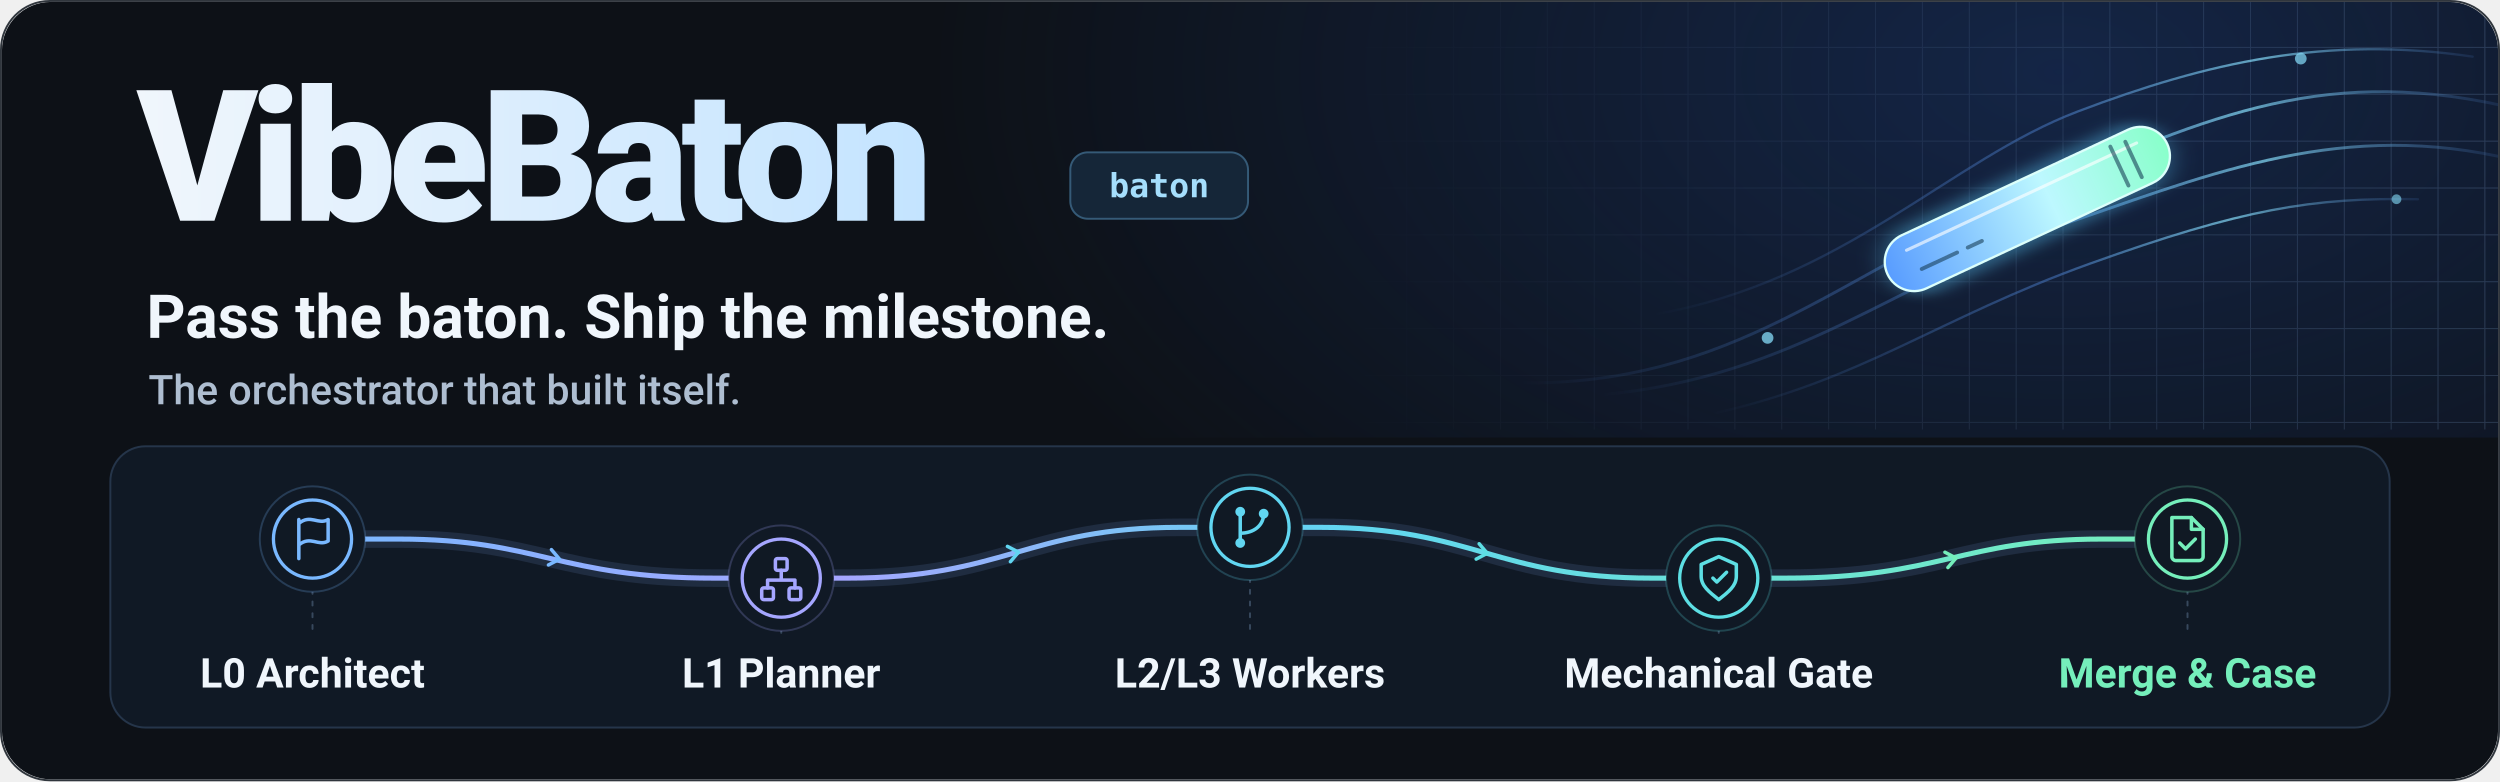
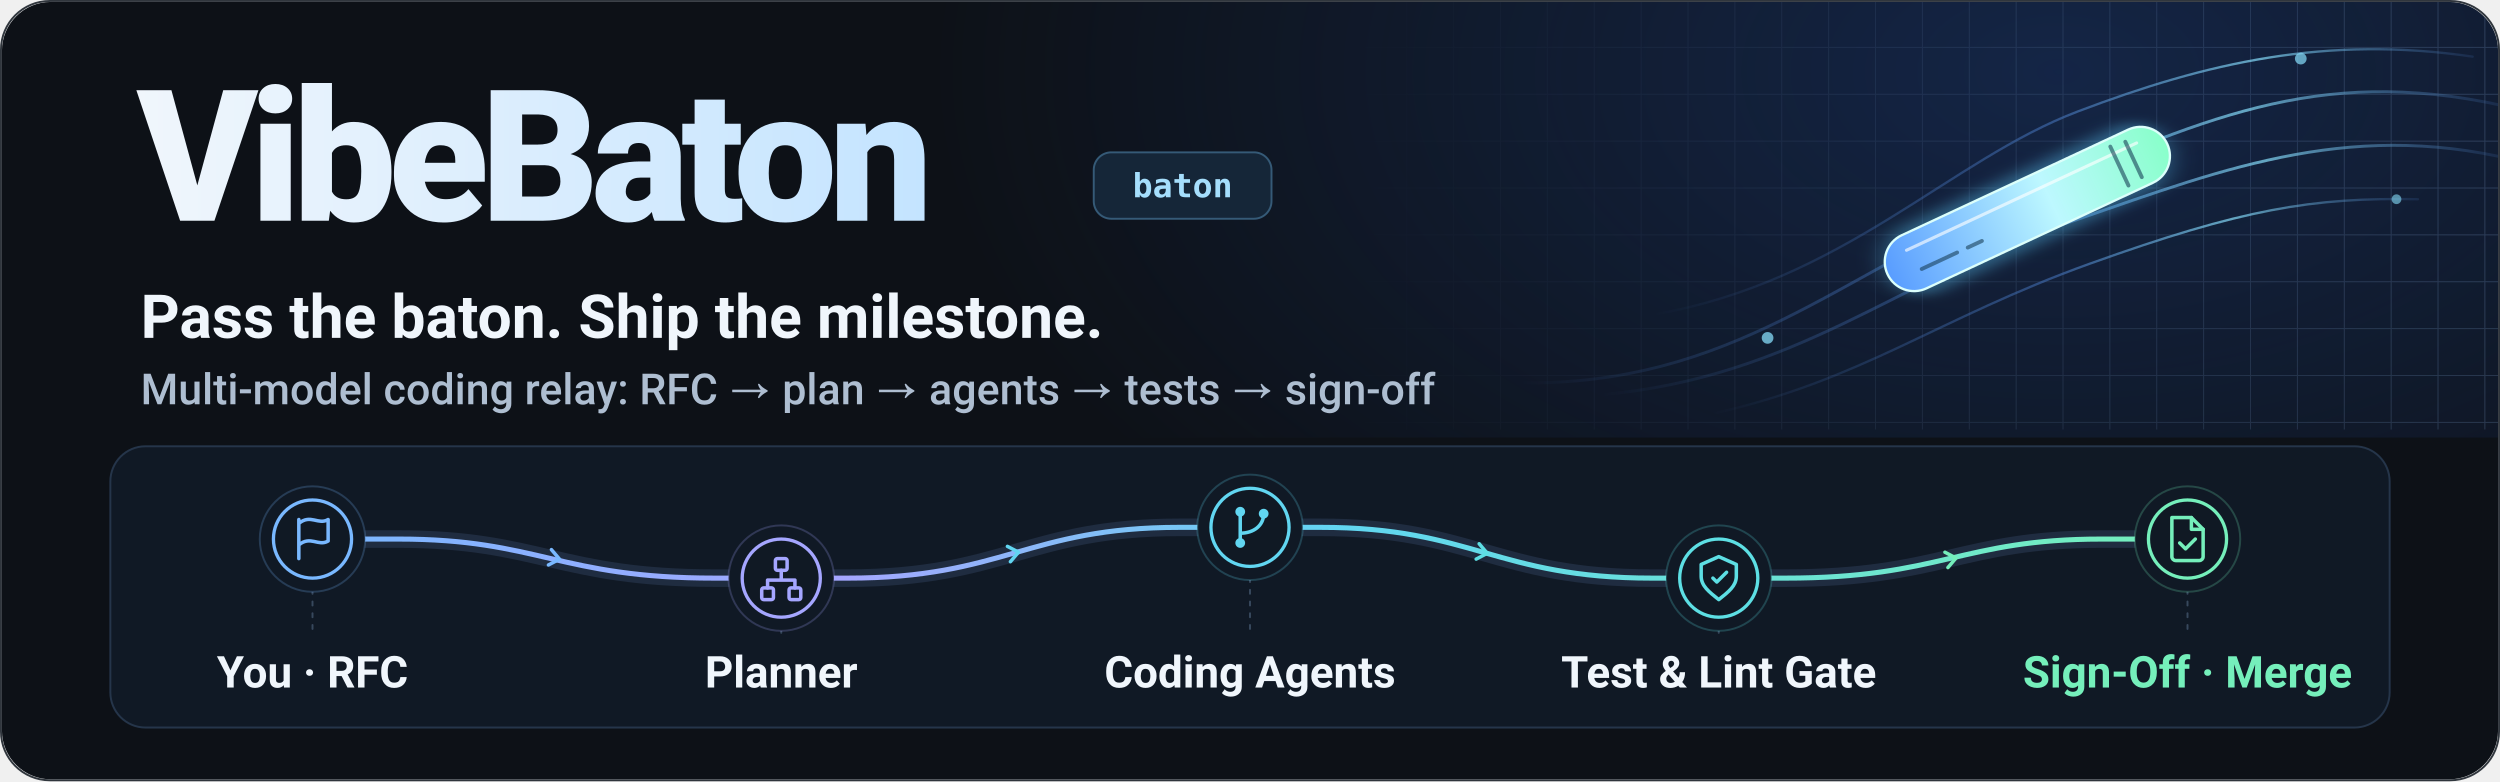
<svg xmlns="http://www.w3.org/2000/svg" width="1280" height="400" viewBox="0 0 1280 400" role="img" aria-labelledby="hero-title hero-description">
  <defs>
    <clipPath id="hero-frame">
      <rect x="1" y="1" width="1278" height="398" rx="25" />
    </clipPath>
    <radialGradient id="hero-wash" gradientUnits="userSpaceOnUse" cx="1054" cy="37" r="578" gradientTransform="matrix(1 0 0 .59 0 15)">
      <stop stop-color="#265bc5" stop-opacity=".27" />
      <stop offset="1" stop-color="#265bc5" stop-opacity="0" />
    </radialGradient>
    <linearGradient id="hero-grid-fade">
      <stop stop-color="#ffffff" stop-opacity="0" />
      <stop offset="1" stop-color="#ffffff" />
    </linearGradient>
    <mask id="hero-grid-mask">
      <rect x="690" width="590" height="220" fill="url(#hero-grid-fade)" />
    </mask>
    <pattern id="hero-grid" width="24" height="24" patternUnits="userSpaceOnUse">
      <path d="M24 0H0V24" fill="none" stroke="#97baf0" stroke-opacity=".19" />
    </pattern>
    <linearGradient id="hero-wordmark">
      <stop stop-color="#f0f6fc" />
      <stop offset="1" stop-color="#c4e4ff" />
    </linearGradient>
    <linearGradient id="hero-track">
      <stop stop-color="#79b8ff" />
      <stop offset=".28" stop-color="#a5a6ff" />
      <stop offset=".55" stop-color="#61d6f1" />
      <stop offset="1" stop-color="#75efbb" />
    </linearGradient>
    <linearGradient id="hero-baton">
      <stop stop-color="#589cff" />
      <stop offset=".58" stop-color="#bdf8ff" />
      <stop offset="1" stop-color="#88ffca" />
    </linearGradient>
    <linearGradient id="hero-trace">
      <stop stop-color="#426fb4" stop-opacity="0" />
      <stop offset=".49" stop-color="#426fb4" stop-opacity=".62" />
      <stop offset=".74" stop-color="#83d9f6" stop-opacity=".72" />
      <stop offset="1" stop-color="#426fb4" stop-opacity=".18" />
    </linearGradient>
    <filter id="hero-baton-halo" x="-60%" y="-170%" width="220%" height="440%">
      <feGaussianBlur stdDeviation="5" />
    </filter>
    <path id="hero-route" d="M160 276H204C276 276 286 296 366 296H434C514 296 526 270 604 270H676C754 270 766 296 846 296H914C994 296 1004 276 1076 276H1120" />
  </defs>
  <style>
    text { font-family: -apple-system, BlinkMacSystemFont, 'Segoe UI', Roboto, Helvetica, Arial, sans-serif; }
    .cli { font-family: ui-monospace, SFMono-Regular, Menlo, Consolas, monospace; }
    @media (prefers-reduced-motion: reduce) {
      .baton-motion { display: none; }
    }
  </style>
  <g clip-path="url(#hero-frame)">
    <rect width="1280" height="400" fill="#0d1117" />
    <rect width="1280" height="224" fill="url(#hero-wash)" />
    <rect x="690" width="590" height="220" fill="url(#hero-grid)" mask="url(#hero-grid-mask)" />
    <g fill="none" stroke="url(#hero-trace)" stroke-linecap="round">
      <path d="M777 196C887 198 942 140 1034 101S1185 33 1281 54" stroke-width="1.5" />
      <path d="M821 202C919 193 973 143 1050 117S1193 62 1279 80" stroke-width="1.5" />
      <path d="M847 161C944 144 998 82 1064 57S1191 18 1266 29" stroke-width="1.2" />
      <path d="M876 212C953 195 992 163 1070 135S1184 101 1238 102" stroke-width="1.2" />
    </g>
    <g fill="#83d9f6">
      <circle cx="905" cy="173" r="3" opacity=".76" />
      <circle cx="1178" cy="30" r="3" opacity=".72" />
      <circle cx="1227" cy="102" r="2.5" opacity=".61" />
    </g>
    <g transform="translate(1038 107) rotate(-25)">
      <rect x="-79" y="-19" width="158" height="38" rx="19" fill="#5fcfff" opacity=".37" filter="url(#hero-baton-halo)" />
      <rect x="-79" y="-15" width="158" height="30" rx="15" fill="url(#hero-baton)" stroke="#dcfffb" stroke-width="1.2" />
      <path d="M-65-7H65" stroke="#ffffff" stroke-opacity=".63" stroke-width="1.6" stroke-linecap="round" />
      <path d="M-62 5h20m6 0h8m80-16v22m8-21v20" fill="none" stroke="#153b54" stroke-opacity=".58" stroke-width="2" stroke-linecap="round" />
    </g>
  </g>
  <rect x=".5" y=".5" width="1279" height="399" rx="25" fill="none" stroke="#30363d" />
-   <text x="70" y="113" fill="url(#hero-wordmark)" font-size="94" font-weight="800" letter-spacing="-4">VibeBaton</text>
-   <rect x="548" y="78" width="91" height="34" rx="9" fill="#152638" stroke="#355a77" />
-   <text x="593.5" y="101" fill="#a5defc" font-size="17" font-weight="600" text-anchor="middle" class="cli">baton</text>
-   <text x="75" y="173" fill="#f0f6fc" font-size="31" font-weight="700">Pass the baton. Ship the milestone.</text>
-   <text x="76" y="207" fill="#aebed1" font-size="21" font-weight="500">The orchestrator that built itself.</text>
+   <text x="70" y="113" fill="url(#hero-wordmark)" font-size="94" font-weight="800" letter-spacing="-4" textLength="470" lengthAdjust="spacingAndGlyphs">VibeBaton</text>
+   <rect x="560" y="78" width="91" height="34" rx="9" fill="#152638" stroke="#355a77" />
+   <text x="605.5" y="101" fill="#a5defc" font-size="17" font-weight="600" text-anchor="middle" class="cli">baton</text>
+   <text x="72" y="173" fill="#f0f6fc" font-size="31" font-weight="700">Pass the baton. Ship the milestone.</text>
+   <text x="72" y="207" fill="#aebed1" font-size="22" font-weight="500">Multi-model coding relay: RFC → plan → agents → tests → sign-off</text>
  <rect x="56.5" y="228.5" width="1167" height="144" rx="18" fill="#101925" stroke="#25354a" />
  <g fill="none" stroke-linecap="round">
    <use href="#hero-route" stroke="#1f2c40" stroke-width="9" />
    <use href="#hero-route" stroke="url(#hero-track)" stroke-width="2.6" />
    <g stroke="#37485d" stroke-dasharray="2 4">
      <path d="M160 302v23m240-3v3m240-29v29m240-3v3m240-23v23" />
    </g>
    <g stroke-width="1.8" stroke-linejoin="round">
      <path d="m-3.5-4 5 4-5 4" transform="translate(285 286) rotate(11)" stroke="#79b8ff" />
      <path d="m-3.5-4 5 4-5 4" transform="translate(520 283) rotate(-11)" stroke="#61d6f1" />
      <path d="m-3.5-4 5 4-5 4" transform="translate(760 283) rotate(11)" stroke="#5ddfe4" />
      <path d="m-3.5-4 5 4-5 4" transform="translate(1000 286) rotate(-11)" stroke="#75efbb" />
    </g>
  </g>
  <g transform="translate(160 276)" color="#79b8ff">
    <circle r="27" fill="#101925" stroke="currentColor" stroke-opacity=".22" />
    <circle r="20" fill="#101924" stroke="currentColor" stroke-width="1.7" />
    <g fill="none" stroke="currentColor" stroke-width="1.8" stroke-linecap="round" stroke-linejoin="round">
      <path d="M-7 10v-20m0 2c6-5 10 1 15-2v11C3 4-1-2-7 3" />
    </g>
  </g>
  <g transform="translate(400 296)" color="#a5a6ff">
    <circle r="27" fill="#101925" stroke="currentColor" stroke-opacity=".22" />
    <circle r="20" fill="#101924" stroke="currentColor" stroke-width="1.7" />
    <g fill="none" stroke="currentColor" stroke-width="1.8" stroke-linecap="round" stroke-linejoin="round">
      <path d="M0-4v5m-7 4V1H7v4" />
      <rect x="-3" y="-10" width="6" height="6" rx="1" />
      <rect x="-10" y="5" width="6" height="6" rx="1" />
      <rect x="4" y="5" width="6" height="6" rx="1" />
    </g>
  </g>
  <g transform="translate(640 270)" color="#61d6f1">
    <circle r="27" fill="#101925" stroke="currentColor" stroke-opacity=".22" />
    <circle r="20" fill="#101924" stroke="currentColor" stroke-width="1.7" />
    <g fill="none" stroke="currentColor" stroke-width="1.8" stroke-linecap="round" stroke-linejoin="round">
      <path d="M-5-8v16m0-5C2 3 7-1 7-7" />
      <circle cx="-5" cy="-8" r="2.5" fill="currentColor" stroke="none" />
      <circle cx="-5" cy="8" r="2.5" fill="currentColor" stroke="none" />
      <circle cx="7" cy="-7" r="2.5" fill="currentColor" stroke="none" />
    </g>
  </g>
  <g transform="translate(880 296)" color="#5ddfe4">
    <circle r="27" fill="#101925" stroke="currentColor" stroke-opacity=".22" />
    <circle r="20" fill="#101924" stroke="currentColor" stroke-width="1.7" />
    <g fill="none" stroke="currentColor" stroke-width="1.8" stroke-linecap="round" stroke-linejoin="round">
      <path d="M0-11 9-7v6c0 5-4 8-9 12-5-4-9-7-9-12v-6l9-4Z" />
      <path d="m-3 0 2 2 5-5" />
    </g>
  </g>
  <g transform="translate(1120 276)" color="#75efbb">
    <circle r="27" fill="#101925" stroke="currentColor" stroke-opacity=".22" />
    <circle r="20" fill="#101924" stroke="currentColor" stroke-width="1.7" />
    <g fill="none" stroke="currentColor" stroke-width="1.8" stroke-linecap="round" stroke-linejoin="round">
      <path d="M-8-11H2l6 6v14a2 2 0 0 1-2 2H-6a2 2 0 0 1-2-2Z" />
      <path d="M2-11v6h6M-4 2l3 3 5-5" />
    </g>
  </g>
-   <g fill="#f0f6fc" font-size="21" font-weight="650" text-anchor="middle">
-     <text x="160" y="352">L0 Architect</text>
-     <text x="400" y="352">L1 Planner</text>
-     <text x="640" y="352">L2/L3 Workers</text>
-     <text x="880" y="352">Mechanical Gate</text>
-     <text x="1120" y="352" fill="#75efbb">Merge &amp; Case</text>
+   <g fill="#f0f6fc" font-size="22.5" font-weight="650" text-anchor="middle">
+     <text x="160" y="352">You · RFC</text>
+     <text x="400" y="352">Planner</text>
+     <text x="640" y="352">Coding Agents</text>
+     <text x="880" y="352">Test &amp; Lint Gate</text>
+     <text x="1120" y="352" fill="#75efbb" font-weight="700">Sign-Off · Merge</text>
  </g>
  <g class="baton-motion" opacity="0">
-     <animateMotion path="M160 276H204C276 276 286 296 366 296H434C514 296 526 270 604 270H676C754 270 766 296 846 296H914C994 296 1004 276 1076 276H1120" rotate="auto" dur="5s" repeatCount="indefinite" />
-     <animate attributeName="opacity" values="0;1;1;0" keyTimes="0;.06;.94;1" dur="5s" repeatCount="indefinite" />
+     <animateMotion path="M160 276H204C276 276 286 296 366 296H434C514 296 526 270 604 270H676C754 270 766 296 846 296H914C994 296 1004 276 1076 276H1120" rotate="auto" dur="7.5s" repeatCount="indefinite" />
+     <animate attributeName="opacity" values="0;1;1;0" keyTimes="0;.06;.94;1" dur="7.5s" repeatCount="indefinite" />
    <rect x="-18" y="-6" width="36" height="12" rx="6" fill="#5fcfff" filter="url(#hero-baton-halo)" />
    <rect x="-14" y="-3.5" width="28" height="7" rx="3.5" fill="url(#hero-baton)" stroke="#dcfffb" stroke-width="1" />
  </g>
</svg>
